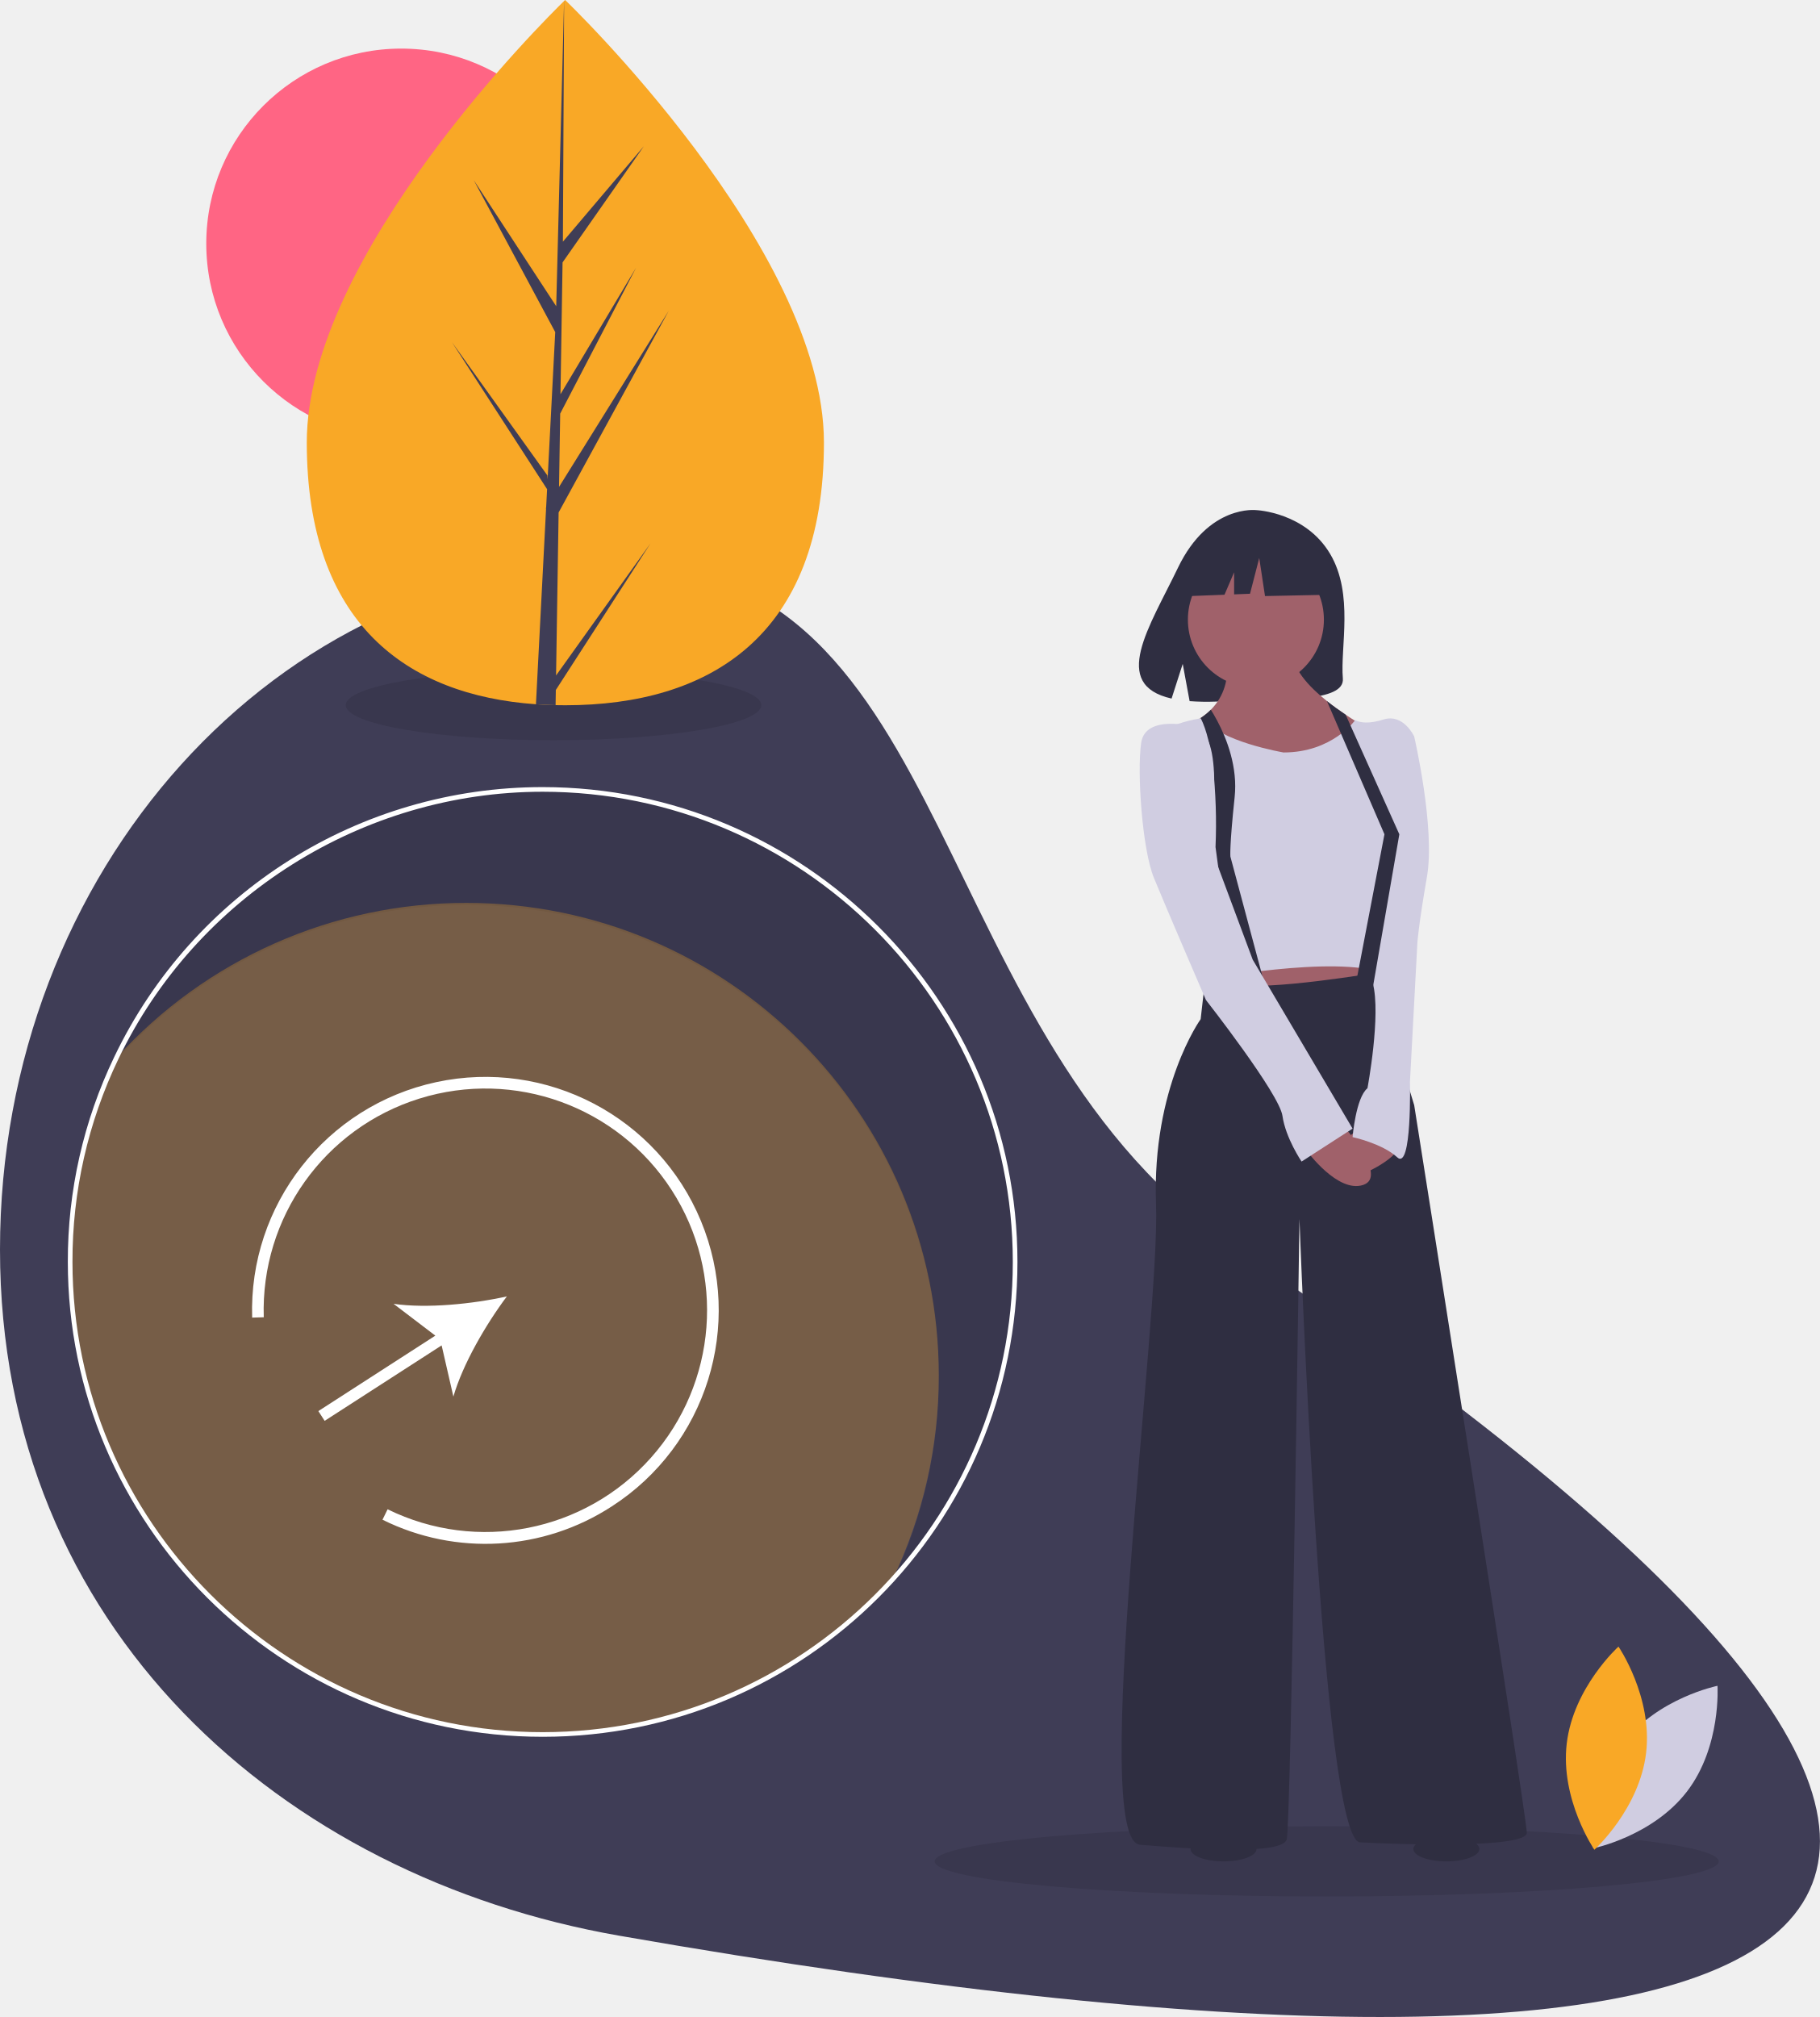
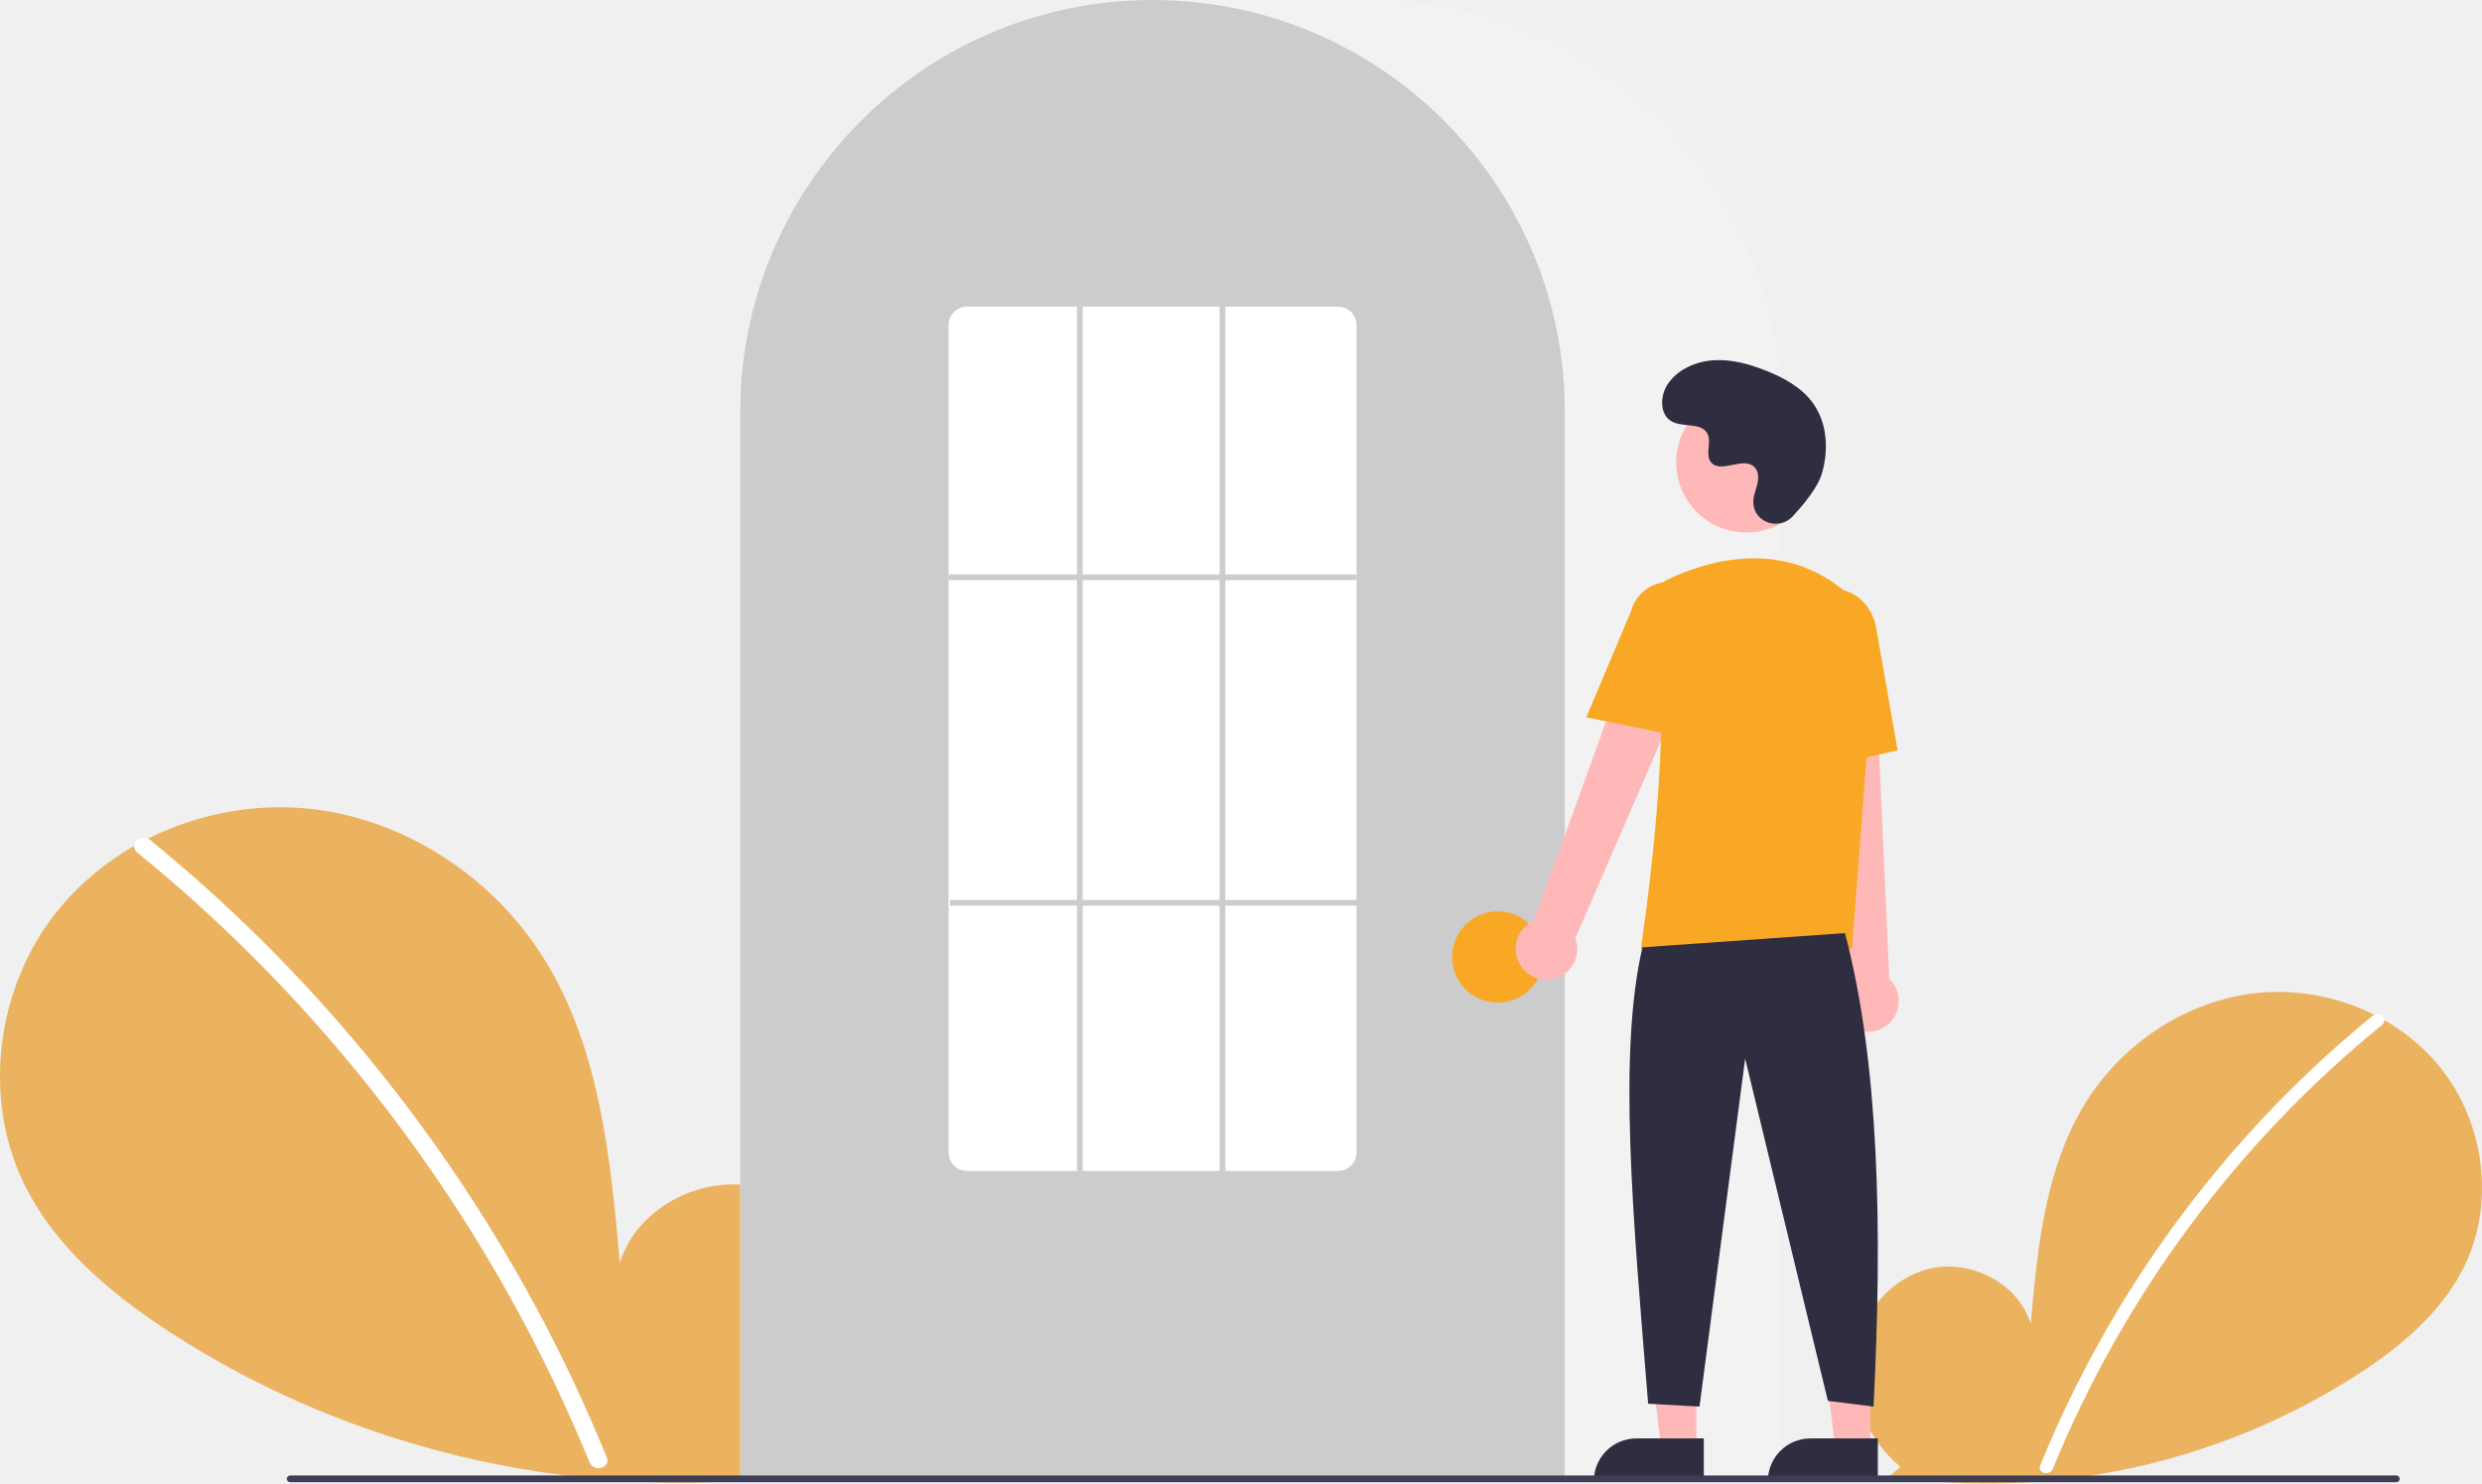
- <svg xmlns="http://www.w3.org/2000/svg" data-name="Layer 1" width="783.928" height="868.734" viewBox="0 0 783.928 868.734">
-   <path d="M741.277,553.829c427.439,285.996,288.519,392.565-266.62,295.504C329.606,823.973,208.036,717.032,208.036,553.829s119.37-295.504,266.62-295.504S605.636,463.073,741.277,553.829Z" transform="translate(-208.0361 -15.63315)" fill="#3f3d56" />
-   <ellipse cx="571.456" cy="801.706" rx="168.859" ry="15.108" opacity="0.1" />
-   <ellipse cx="238.428" cy="303.706" rx="89.5" ry="15.108" opacity="0.1" />
-   <path d="M441.773,356.532A203.538,203.538,0,0,0,258.143,472.192,203.029,203.029,0,0,1,408.89,405.413c112.398,0,203.52,91.122,203.52,203.52a202.648,202.648,0,0,1-19.89,87.86,202.782,202.782,0,0,0,52.773-136.741C645.293,447.654,554.171,356.532,441.773,356.532Z" transform="translate(-208.0361 -15.63315)" opacity="0.1" />
-   <path d="M612.41,608.044a202.648,202.648,0,0,1-19.89,87.86,203.029,203.029,0,0,1-150.747,66.779c-112.398,0-203.52-91.122-203.52-203.52A202.648,202.648,0,0,1,258.143,471.303,203.029,203.029,0,0,1,408.89,404.524C521.288,404.524,612.41,495.646,612.41,608.044Z" transform="translate(-208.0361 -15.63315)" fill="#f9a826" opacity="0.3" />
-   <path d="M441.773,763.683c-112.773,0-204.521-91.747-204.521-204.52a202.601,202.601,0,0,1,19.988-88.293A204.539,204.539,0,0,1,441.773,354.643c112.773,0,204.52,91.748,204.52,204.521a204.506,204.506,0,0,1-204.52,204.52Zm0-407.04c-77.489,0-149.215,45.176-182.729,115.093a200.605,200.605,0,0,0-19.792,87.428c0,111.67,90.85,202.52,202.521,202.52a202.506,202.506,0,0,0,202.52-202.52C644.293,447.494,553.443,356.643,441.773,356.643Z" transform="translate(-208.0361 -15.63315)" fill="#fff" />
-   <path d="M907.392,766.268c-14.782,19.332-13.091,45.458-13.091,45.458s25.656-5.217,40.438-24.548,13.091-45.458,13.091-45.458S922.173,746.936,907.392,766.268Z" transform="translate(-208.0361 -15.63315)" fill="#d0cde1" />
-   <path d="M917.079,770.609c-2.868,24.166-22.286,41.727-22.286,41.727s-14.767-21.619-11.898-45.785,22.286-41.727,22.286-41.727S919.947,746.444,917.079,770.609Z" transform="translate(-208.0361 -15.63315)" fill="#f9a826" />
-   <circle cx="172.828" cy="104.911" r="83.979" fill="#ff6584" />
-   <path d="M562.937,206.166c.041,83.884-49.813,113.194-111.324,113.224q-2.143.001-4.266-.046-4.276-.09-8.463-.386c-55.517-3.904-98.667-34.672-98.705-112.684C340.141,125.541,443.274,23.608,451.009,16.071c.007,0,.007,0,.014-.007.294-.287.444-.431.444-.431S562.897,122.289,562.937,206.166Z" transform="translate(-208.0361 -15.63315)" fill="#f9a826" />
-   <path d="M447.554,306.56l40.708-56.936-40.807,63.184-.106,6.535q-4.276-.09-8.463-.386l4.348-83.921-.034-.649.075-.123.413-7.93-40.971-63.302L443.807,220.395l.103,1.682,3.285-63.405L412.115,93.254l35.505,54.274,3.388-131.457.013-.437 0.0.431-.524,103.668L485.362,78.617,450.352,128.66l-.895,56.773,32.561-54.498-32.686,62.845-.497,31.569,47.254-75.861-47.434,86.874Z" transform="translate(-208.0361 -15.63315)" fill="#3f3d56" />
-   <path d="M780.992,254.227c-10.675-18.037-31.794-18.877-31.794-18.877s-20.579-2.632-33.781,24.839c-12.305,25.605-29.287,50.326-2.734,56.32l4.796-14.928,2.97,16.039a103.895,103.895,0,0,0,11.361.194c28.436-.918,55.517.269,54.645-9.935C785.297,294.313,791.263,271.582,780.992,254.227Z" transform="translate(-208.0361 -15.63315)" fill="#2f2e41" />
-   <polygon points="525.862 407.843 528.608 435.301 592.22 428.437 593.593 407.843 525.862 407.843" fill="#a0616a" />
-   <path d="M727.034,438.578l-1.831,16.017s-21.052,29.289-19.221,79.63S677.151,808.353,699.118,810.184s61.324,4.576,63.155-2.288,5.492-267.263,5.492-267.263,9.61,267.588,26.086,268.503,71.85,2.746,71.85-4.119S817.189,491.665,817.189,491.665l-7.78-25.628-7.78-31.577s-48.51,8.238-61.782,5.034S727.034,438.578,727.034,438.578Z" transform="translate(-208.0361 -15.63315)" fill="#2f2e41" />
-   <circle cx="540.964" cy="266.889" r="29.289" fill="#a0616a" />
-   <path d="M800.257,331.032l-5.56,8.091-3.56,5.176-5.981,8.7-29.747,2.288s-7.226-2.334-15.564-5.743c-3.08-1.263-6.315-2.673-9.391-4.169-11.931-5.794-21.505-12.864-10.741-17.546a35.734,35.734,0,0,0,5.487-2.947,27.877,27.877,0,0,0,4.398-3.56,23.989,23.989,0,0,0,6.59-21.409l28.831-4.119c-.838,7.313,6.434,15.29,14.585,21.802,2.677,2.146,5.455,4.128,8.068,5.876C794.522,328.057,800.257,331.032,800.257,331.032Z" transform="translate(-208.0361 -15.63315)" fill="#a0616a" />
-   <path d="M760.899,339.727s-28.145-4.805-34.552-14.873c0,0-27.687,3.432-25.399,18.077s25.17,94.732,25.17,94.732,57.205-10.983,78.257-2.746l12.814-102.054s-4.576-10.068-13.272-7.322-12.128.229-12.128.229S781.951,339.727,760.899,339.727Z" transform="translate(-208.0361 -15.63315)" fill="#d0cde1" />
-   <path d="M786.527,500.36s19.679,21.967,8.695,25.628-24.255-14.645-24.255-14.645Z" transform="translate(-208.0361 -15.63315)" fill="#a0616a" />
-   <path d="M792.934,502.19s-16.017,10.983-10.068,18.306,26.543-6.407,26.543-9.153S792.934,502.19,792.934,502.19Z" transform="translate(-208.0361 -15.63315)" fill="#a0616a" />
-   <path d="M753.577,442.697l-13.272,2.288-8.695-64.528a231.696,231.696,0,0,0-1.158-35.083c-.97-7.78-2.59-15.258-5.254-20.493a27.877,27.877,0,0,0,4.398-3.56c3.185,5.048,8.997,15.738,10.247,28.223a45.48,45.48,0,0,1,.005,9.405c-2.288,21.509-1.831,25.628-1.831,25.628Z" transform="translate(-208.0361 -15.63315)" fill="#2f2e41" />
-   <path d="M722.915,328.744s-21.509-5.949-23.34,6.865.458,45.764,5.492,58.121S727.491,446.358,727.491,446.358s31.577,40.273,32.95,49.883,8.238,19.679,8.238,19.679L790.646,501.733l-43.018-72.765-18.763-50.341S736.644,332.863,722.915,328.744Z" transform="translate(-208.0361 -15.63315)" fill="#d0cde1" />
-   <path d="M807.121,330.574l10.068,2.288s9.153,39.357,5.492,60.409-4.119,28.374-4.119,28.374l-3.203,59.951s.915,38.442-5.492,32.493-19.221-8.695-19.221-8.695,1.373-16.933,6.407-21.052c0,0,5.949-31.577,2.288-45.307S807.121,330.574,807.121,330.574Z" transform="translate(-208.0361 -15.63315)" fill="#d0cde1" />
-   <path d="M810.782,374.966,799.112,442.468l-7.093-2.975,12.356-64.528-13.24-30.667-11.533-26.703c2.677,2.146,5.455,4.128,8.068,5.876l7.025,15.651Z" transform="translate(-208.0361 -15.63315)" fill="#2f2e41" />
-   <polygon points="568.236 236.855 547.372 225.926 518.559 230.397 512.598 256.726 527.437 256.155 531.583 246.482 531.583 255.996 538.43 255.732 542.404 240.332 544.888 256.726 569.23 256.229 568.236 236.855" fill="#2f2e41" />
-   <ellipse cx="527.019" cy="796.374" rx="14.22" ry="5.332" fill="#2f2e41" />
-   <ellipse cx="623.003" cy="796.374" rx="14.22" ry="5.332" fill="#2f2e41" />
-   <path d="M471.582,664.428a99.804,99.804,0,0,1-98.791,5.755l2.201-4.49A95.5,95.5,0,1,0,321.647,582.983l-4.998.153A100.505,100.505,0,1,1,471.582,664.428Z" transform="translate(-208.0361 -15.63315)" fill="#fff" />
-   <path d="M426.354,574.008c-14.785,3.273-34.463,5.267-48.801,3.184l17.999,13.707L345.164,623.398l2.71,4.202,50.389-32.499,5.065,22.054C407.344,603.235,417.277,586.132,426.354,574.008Z" transform="translate(-208.0361 -15.63315)" fill="#fff" />
+ <svg xmlns="http://www.w3.org/2000/svg" data-name="Layer 1" width="870" height="520.139" viewBox="0 0 870 520.139">
+   <path d="M831.092,704.187c-11.138-9.412-17.904-24.28-16.13-38.754s12.764-27.78,27.018-30.854,30.504,5.435,34.834,19.359c2.383-26.846,5.129-54.818,19.402-77.68,12.924-20.701,35.309-35.514,59.569-38.164s49.803,7.359,64.933,26.507,18.835,46.985,8.238,68.969c-7.806,16.195-22.188,28.247-37.257,38.052a240.452,240.452,0,0,1-164.454,35.977Z" transform="translate(-165 -189.9307)" fill="#ebb360" />
+   <path d="M996.728,546.01a393.414,393.414,0,0,0-54.826,54.442,394.561,394.561,0,0,0-61.752,103.194c-1.112,2.725,3.313,3.911,4.412,1.216A392.342,392.342,0,0,1,999.963,549.245c2.284-1.86-.97-5.08-3.236-3.236Z" transform="translate(-165 -189.9307)" fill="#fff" />
+   <path d="M445.067,701.63c15.299-12.927,24.591-33.348,22.154-53.228s-17.531-38.156-37.11-42.377-41.897,7.464-47.844,26.59c-3.273-36.873-7.044-75.292-26.648-106.693-17.751-28.433-48.497-48.778-81.818-52.418s-68.404,10.107-89.185,36.407-25.869,64.535-11.315,94.729c10.722,22.243,30.475,38.797,51.172,52.264,66.03,42.965,147.939,60.884,225.877,49.415" transform="translate(-165 -189.9307)" fill="#ebb360" />
+   <path d="M217.567,484.373a540.355,540.355,0,0,1,75.304,74.777A548.076,548.076,0,0,1,352.257,647.04a545.835,545.835,0,0,1,25.43,53.846c1.527,3.743-4.55,5.372-6.06,1.671a536.36,536.36,0,0,0-49.009-92.727A539.734,539.734,0,0,0,256.889,528.632a538.441,538.441,0,0,0-43.766-39.815c-3.138-2.555,1.332-6.978,4.444-4.444Z" transform="translate(-165 -189.9307)" fill="#fff" />
+   <path d="M789.5,708.931h-365v-374.5c0-79.678,64.822-144.5,144.5-144.5h76c79.677,0,144.5,64.822,144.5,144.5Z" transform="translate(-165 -189.9307)" fill="#f2f2f2" />
+   <path d="M713.5,708.931h-289v-374.5a143.382,143.382,0,0,1,27.596-84.944c.664-.905,1.326-1.798,2.009-2.681a144.466,144.466,0,0,1,30.754-29.851c.66-.48,1.322-.952,1.994-1.423a144.16,144.16,0,0,1,31.472-16.459c.661-.25,1.334-.501,2.007-.742a144.02,144.02,0,0,1,31.108-7.336c.658-.09,1.333-.16,2.008-.23a146.288,146.288,0,0,1,31.105,0c.673.07,1.349.141,2.014.231a143.995,143.995,0,0,1,31.1,7.335c.673.241,1.346.492,2.009.743a143.799,143.799,0,0,1,31.106,16.216c.672.461,1.344.933,2.006,1.405a145.987,145.987,0,0,1,18.384,15.564,144.305,144.305,0,0,1,12.724,14.551c.681.88,1.343,1.773,2.005,2.677A143.382,143.382,0,0,1,713.5,334.431Z" transform="translate(-165 -189.9307)" fill="#ccc" />
+   <circle cx="525" cy="335.5" r="16" fill="#f9a826" />
+   <polygon points="594.599 507.783 582.339 507.783 576.506 460.495 594.601 460.496 594.599 507.783" fill="#ffb8b8" />
+   <path d="M573.582,504.28h23.644a0,0,0,0,1,0,0v14.887a0,0,0,0,1,0,0H558.695a0,0,0,0,1,0,0v0a14.887,14.887,0,0,1,14.887-14.887Z" fill="#2f2e41" />
+   <polygon points="655.599 507.783 643.339 507.783 637.506 460.495 655.601 460.496 655.599 507.783" fill="#ffb8b8" />
+   <path d="M634.582,504.28h23.644a0,0,0,0,1,0,0v14.887a0,0,0,0,1,0,0H619.695a0,0,0,0,1,0,0v0a14.887,14.887,0,0,1,14.887-14.887Z" fill="#2f2e41" />
+   <path d="M698.098,528.6a10.743,10.743,0,0,1,4.511-15.843l41.676-114.867L764.791,409.082,717.206,518.853a10.801,10.801,0,0,1-19.109,9.748Z" transform="translate(-165 -189.9307)" fill="#ffb8b8" />
+   <path d="M814.336,550.184a10.743,10.743,0,0,1-2.893-16.217L798.533,412.458l23.338,1.066L827.236,533.045a10.801,10.801,0,0,1-12.9,17.139Z" transform="translate(-165 -189.9307)" fill="#ffb8b8" />
+   <circle cx="612.106" cy="162.123" r="24.561" fill="#ffb8b8" />
+   <path d="M814.18,522.549H740.133l.089-.576c.133-.861,13.197-86.439,3.562-114.436a11.813,11.813,0,0,1,6.069-14.584h0c13.772-6.485,40.208-14.471,62.52,4.909a28.234,28.234,0,0,1,9.459,23.396Z" transform="translate(-165 -189.9307)" fill="#f9a826" />
+   <path d="M754.354,448.181,721.018,441.418l15.626-37.03a13.997,13.997,0,0,1,27.106,6.998Z" transform="translate(-165 -189.9307)" fill="#f9a826" />
+   <path d="M797.05,460.739l-2.004-45.941c-1.52-8.636,3.424-16.8,11.027-18.135,7.605-1.33,15.032,4.66,16.558,13.36l7.533,42.928Z" transform="translate(-165 -189.9307)" fill="#f9a826" />
+   <path d="M811.716,517.049c11.915,45.377,13.214,103.069,10,166l-16-2-29-120-16,122-18-1c-5.377-66.03-10.613-122.715-2-160Z" transform="translate(-165 -189.9307)" fill="#2f2e41" />
+   <path d="M793.289,371.035c-4.582,4.881-13.091,2.261-13.688-4.407a8.055,8.055,0,0,1,.01-1.556c.308-2.954,2.015-5.635,1.606-8.754a4.59,4.59,0,0,0-.84-2.149c-3.651-4.889-12.222,2.187-15.668-2.239-2.113-2.714.371-6.987-1.251-10.021-2.14-4.004-8.479-2.029-12.454-4.221-4.423-2.439-4.158-9.225-1.247-13.353,3.551-5.034,9.776-7.72,15.923-8.107s12.253,1.275,17.992,3.511c6.521,2.541,12.988,6.054,17.001,11.788,4.88,6.973,5.35,16.348,2.909,24.502C802.098,360.99,797.031,367.049,793.289,371.035Z" transform="translate(-165 -189.9307)" fill="#2f2e41" />
+   <path d="M1004.982,709.574h-738.294a1.191,1.191,0,0,1,0-2.381h738.294a1.191,1.191,0,0,1,0,2.381Z" transform="translate(-165 -189.9307)" fill="#3f3d56" />
+   <path d="M634,600.431H504a6.465,6.465,0,0,1-6.5-6.415V303.846a6.465,6.465,0,0,1,6.5-6.415H634a6.465,6.465,0,0,1,6.5,6.415V594.015A6.465,6.465,0,0,1,634,600.431Z" transform="translate(-165 -189.9307)" fill="#fff" />
+   <rect x="332.5" y="201.39" width="143" height="2" fill="#ccc" />
+   <rect x="333" y="315.5" width="143" height="2" fill="#ccc" />
+   <rect x="377.5" y="107.5" width="2" height="304" fill="#ccc" />
+   <rect x="427.5" y="107.5" width="2" height="304" fill="#ccc" />
</svg>
